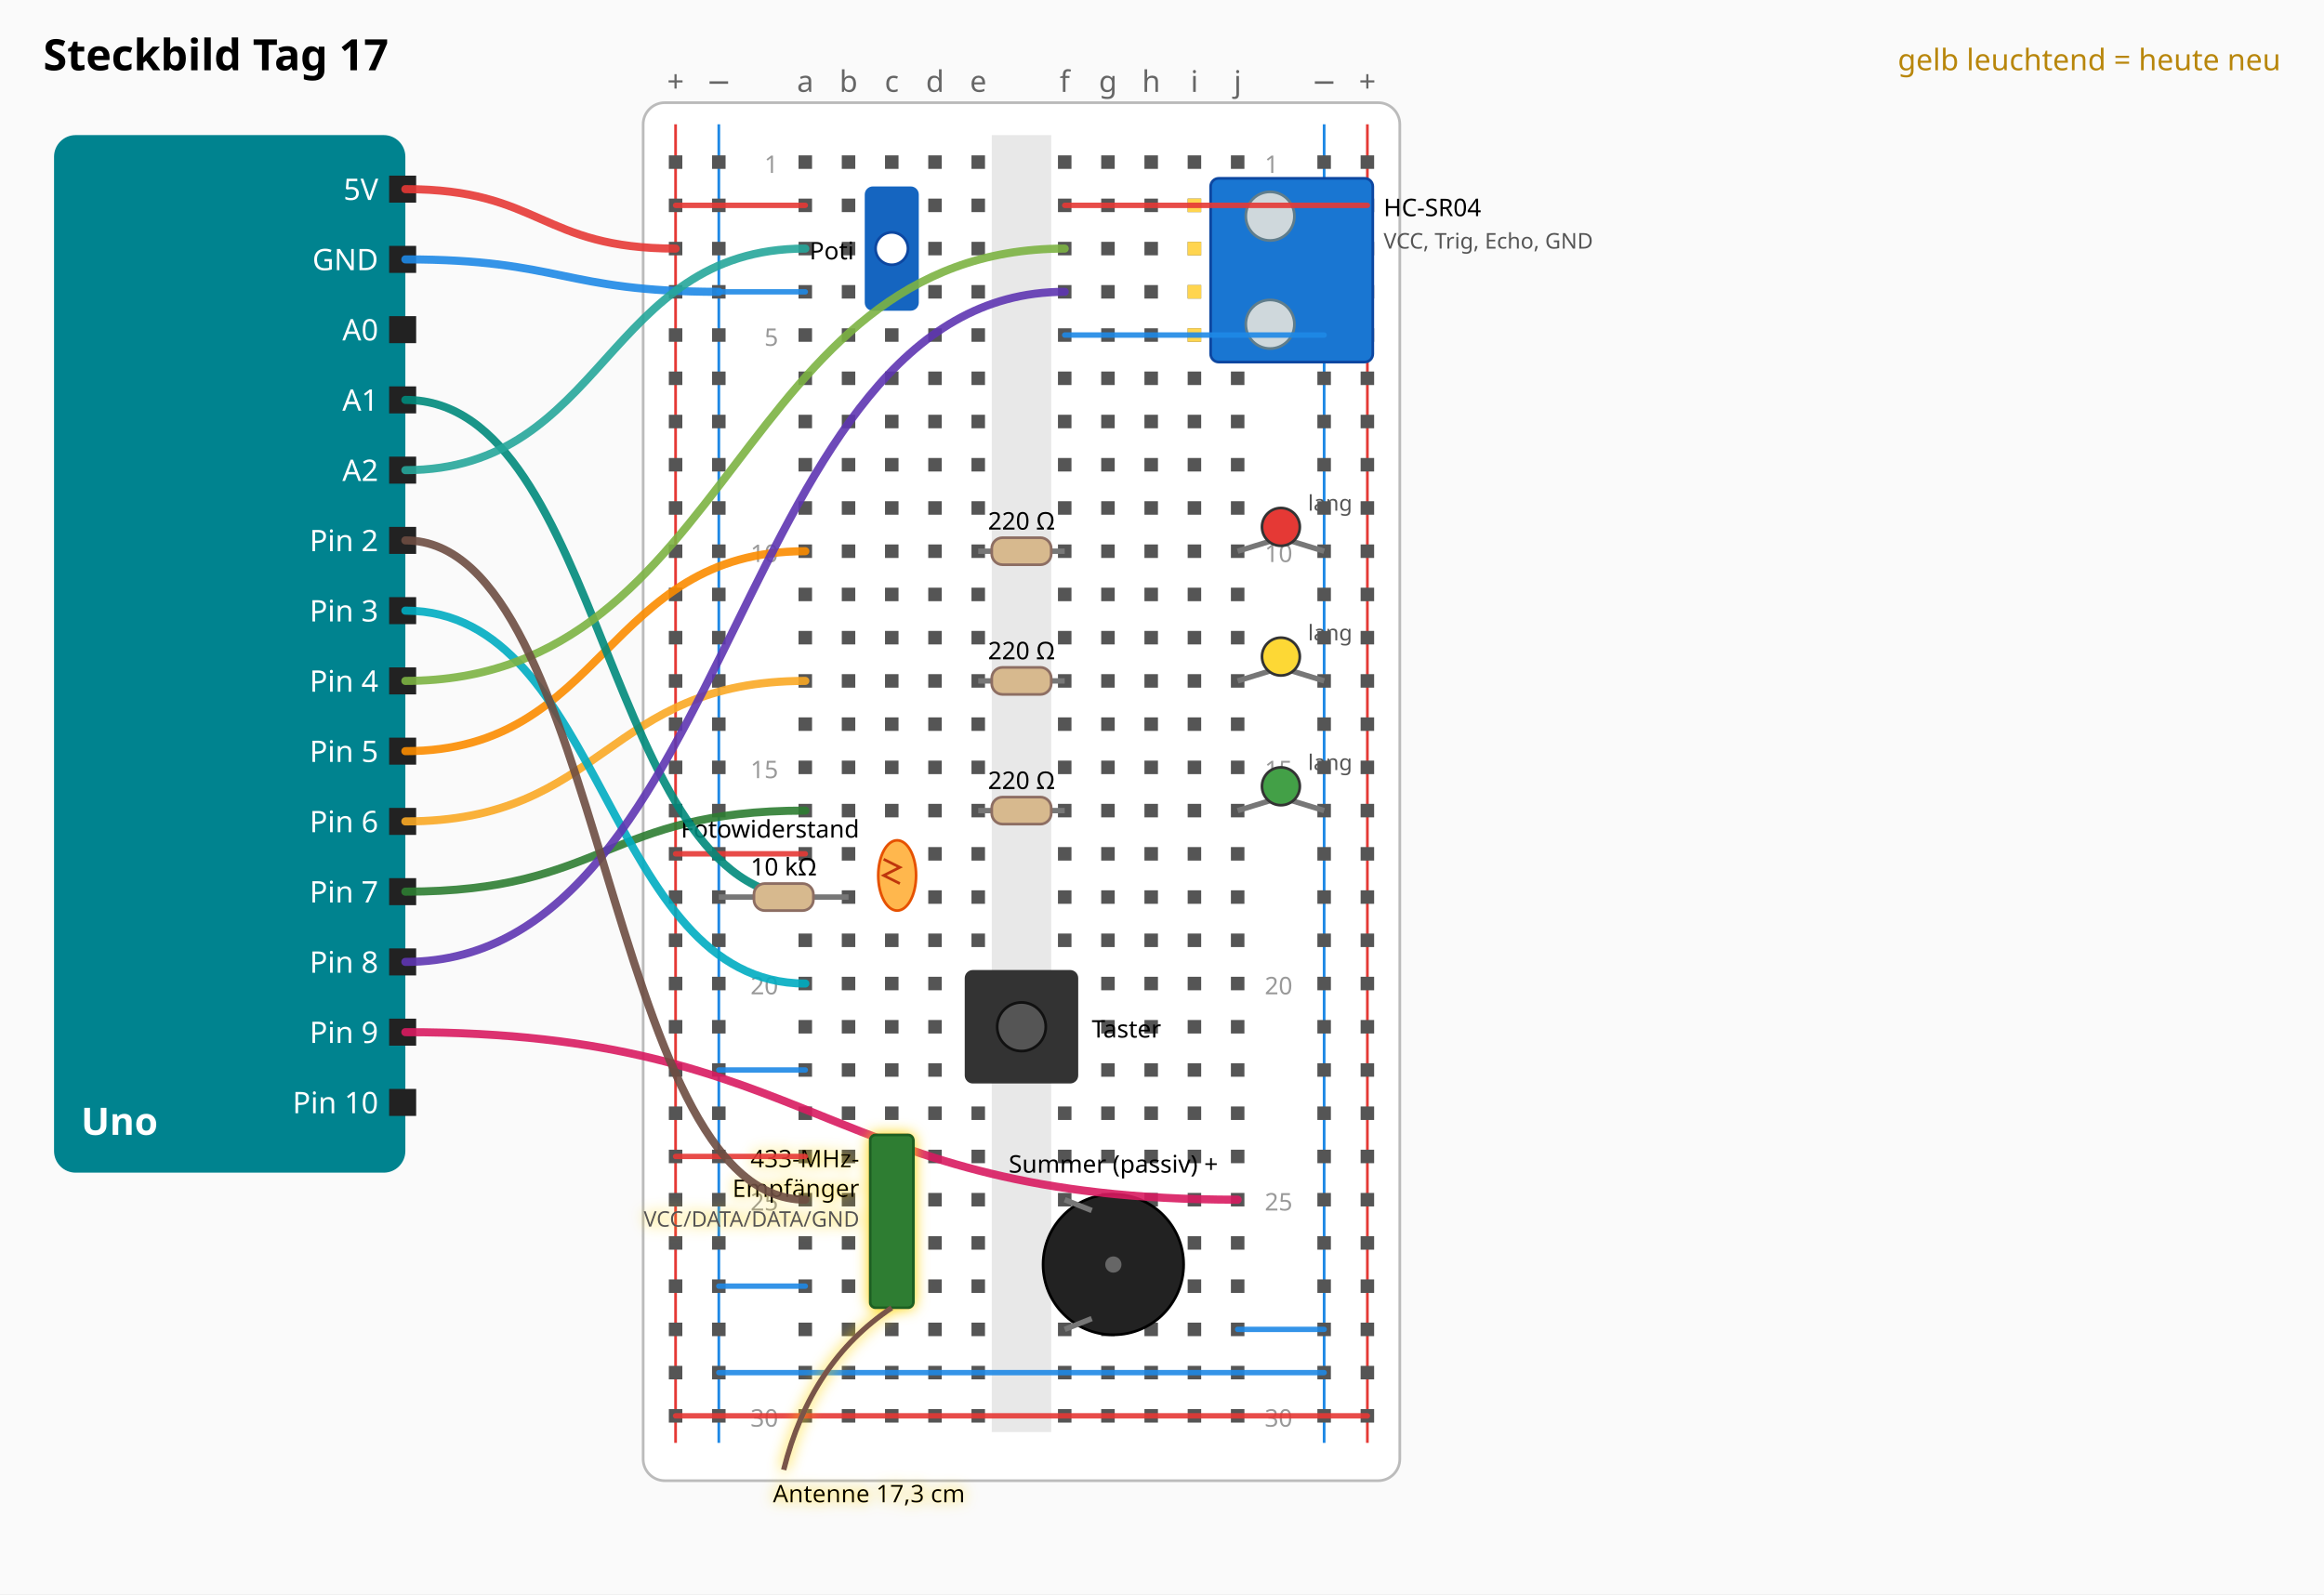
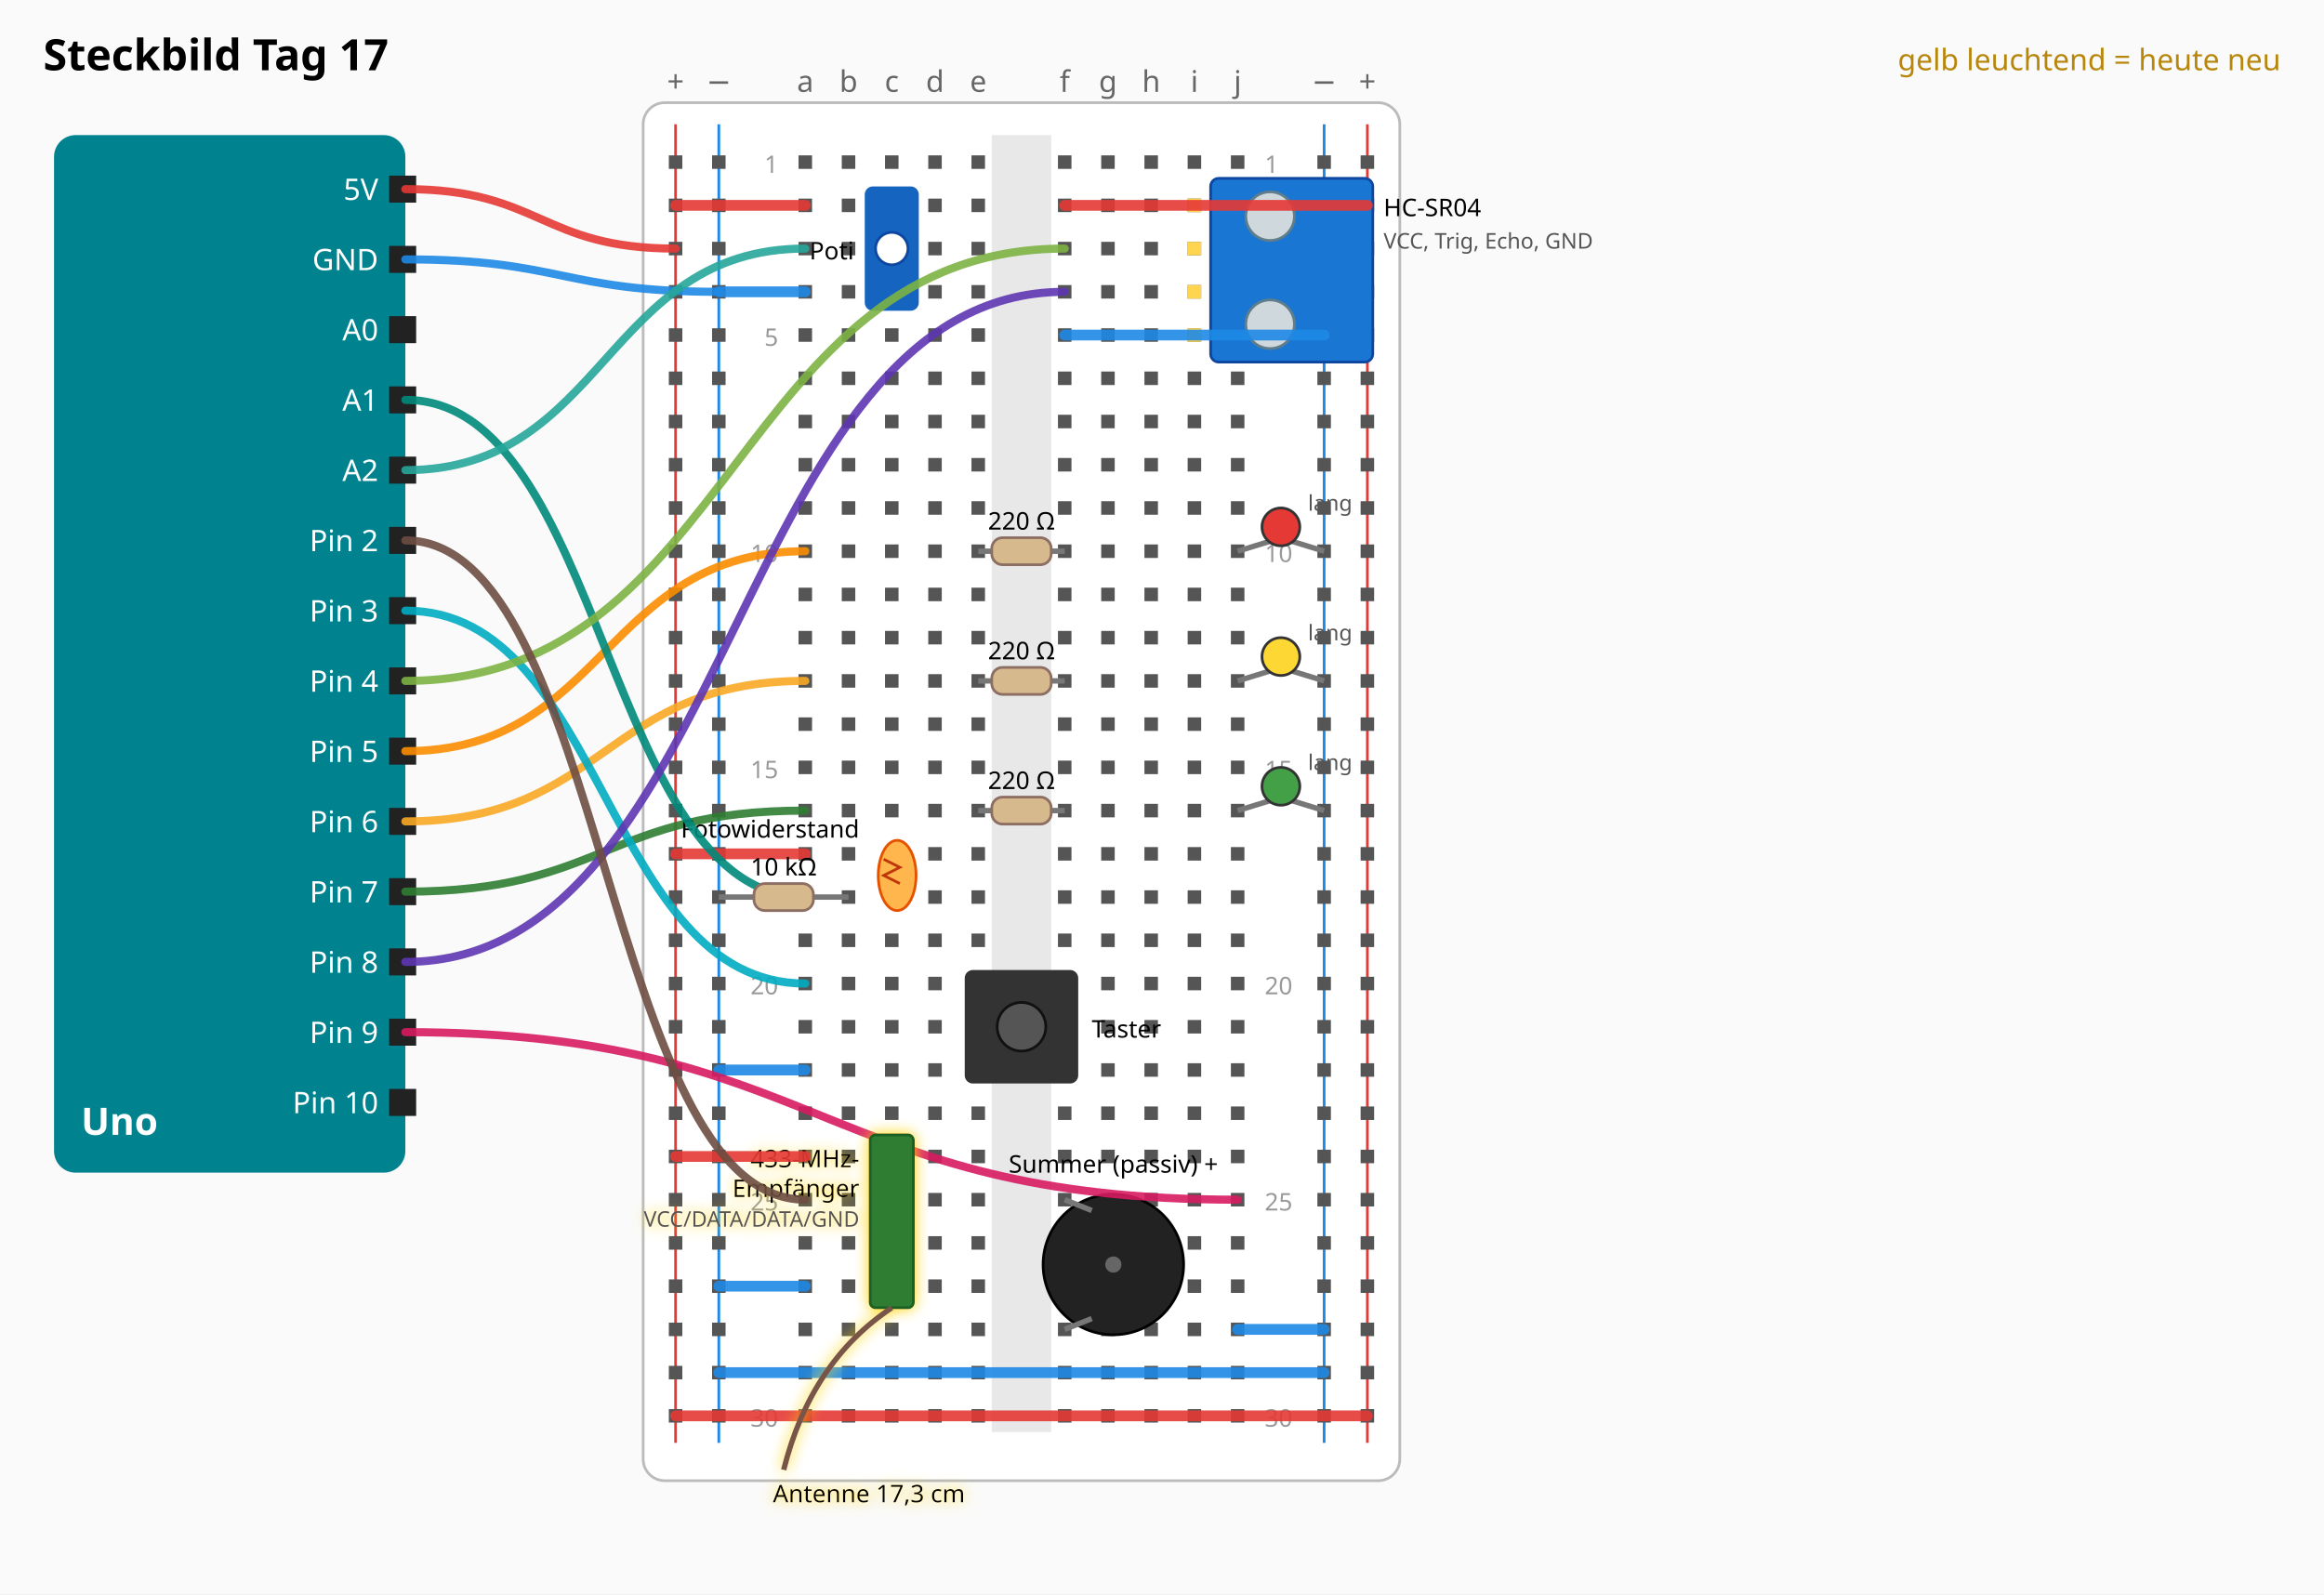
<svg xmlns="http://www.w3.org/2000/svg" viewBox="0 0 860 590" font-family="sans-serif" font-size="11">
  <defs>
    <filter id="glow" x="-50%" y="-50%" width="200%" height="200%">
      <feDropShadow dx="0" dy="0" stdDeviation="2.5" flood-color="#ffd400" flood-opacity="1" />
    </filter>
  </defs>
  <rect width="860" height="590" fill="#fafafa" />
  <text x="16" y="26" font-size="16" font-weight="bold">Steckbild Tag 17</text>
  <text x="844" y="26" text-anchor="end" fill="#b8860b">gelb leuchtend = heute neu</text>
  <rect x="238" y="38" width="280" height="510" rx="8" fill="#ffffff" stroke="#bbb" />
  <rect x="367" y="50" width="22" height="480" fill="#e8e8e8" />
  <line x1="250" y1="46" x2="250" y2="534" stroke="#e53935" stroke-width="1" />
  <line x1="506" y1="46" x2="506" y2="534" stroke="#e53935" stroke-width="1" />
  <line x1="266" y1="46" x2="266" y2="534" stroke="#1e88e5" stroke-width="1" />
  <line x1="490" y1="46" x2="490" y2="534" stroke="#1e88e5" stroke-width="1" />
  <text x="250" y="34" text-anchor="middle" fill="#666">+</text>
  <rect x="247.5" y="57.5" width="5" height="5" fill="#555" />
  <rect x="247.5" y="73.5" width="5" height="5" fill="#555" />
  <rect x="247.5" y="89.5" width="5" height="5" fill="#555" />
  <rect x="247.5" y="105.5" width="5" height="5" fill="#555" />
  <rect x="247.5" y="121.5" width="5" height="5" fill="#555" />
  <rect x="247.5" y="137.5" width="5" height="5" fill="#555" />
  <rect x="247.5" y="153.5" width="5" height="5" fill="#555" />
  <rect x="247.5" y="169.5" width="5" height="5" fill="#555" />
  <rect x="247.5" y="185.5" width="5" height="5" fill="#555" />
  <rect x="247.5" y="201.5" width="5" height="5" fill="#555" />
  <rect x="247.5" y="217.5" width="5" height="5" fill="#555" />
  <rect x="247.5" y="233.5" width="5" height="5" fill="#555" />
  <rect x="247.5" y="249.5" width="5" height="5" fill="#555" />
  <rect x="247.5" y="265.5" width="5" height="5" fill="#555" />
  <rect x="247.5" y="281.5" width="5" height="5" fill="#555" />
  <rect x="247.5" y="297.5" width="5" height="5" fill="#555" />
  <rect x="247.5" y="313.5" width="5" height="5" fill="#555" />
  <rect x="247.5" y="329.5" width="5" height="5" fill="#555" />
  <rect x="247.5" y="345.5" width="5" height="5" fill="#555" />
  <rect x="247.5" y="361.5" width="5" height="5" fill="#555" />
  <rect x="247.5" y="377.5" width="5" height="5" fill="#555" />
  <rect x="247.5" y="393.5" width="5" height="5" fill="#555" />
  <rect x="247.5" y="409.5" width="5" height="5" fill="#555" />
  <rect x="247.5" y="425.5" width="5" height="5" fill="#555" />
  <rect x="247.5" y="441.5" width="5" height="5" fill="#555" />
  <rect x="247.5" y="457.5" width="5" height="5" fill="#555" />
  <rect x="247.5" y="473.5" width="5" height="5" fill="#555" />
  <rect x="247.5" y="489.5" width="5" height="5" fill="#555" />
  <rect x="247.5" y="505.5" width="5" height="5" fill="#555" />
  <rect x="247.5" y="521.5" width="5" height="5" fill="#555" />
  <text x="266" y="34" text-anchor="middle" fill="#666">−</text>
  <rect x="263.5" y="57.5" width="5" height="5" fill="#555" />
  <rect x="263.5" y="73.5" width="5" height="5" fill="#555" />
  <rect x="263.5" y="89.5" width="5" height="5" fill="#555" />
  <rect x="263.5" y="105.5" width="5" height="5" fill="#555" />
  <rect x="263.5" y="121.5" width="5" height="5" fill="#555" />
  <rect x="263.5" y="137.5" width="5" height="5" fill="#555" />
  <rect x="263.5" y="153.5" width="5" height="5" fill="#555" />
  <rect x="263.5" y="169.5" width="5" height="5" fill="#555" />
  <rect x="263.5" y="185.5" width="5" height="5" fill="#555" />
  <rect x="263.5" y="201.5" width="5" height="5" fill="#555" />
  <rect x="263.5" y="217.5" width="5" height="5" fill="#555" />
  <rect x="263.5" y="233.5" width="5" height="5" fill="#555" />
  <rect x="263.5" y="249.5" width="5" height="5" fill="#555" />
  <rect x="263.5" y="265.5" width="5" height="5" fill="#555" />
  <rect x="263.5" y="281.5" width="5" height="5" fill="#555" />
  <rect x="263.5" y="297.5" width="5" height="5" fill="#555" />
  <rect x="263.5" y="313.5" width="5" height="5" fill="#555" />
  <rect x="263.5" y="329.5" width="5" height="5" fill="#555" />
  <rect x="263.5" y="345.5" width="5" height="5" fill="#555" />
  <rect x="263.5" y="361.5" width="5" height="5" fill="#555" />
  <rect x="263.5" y="377.5" width="5" height="5" fill="#555" />
  <rect x="263.5" y="393.5" width="5" height="5" fill="#555" />
  <rect x="263.5" y="409.5" width="5" height="5" fill="#555" />
  <rect x="263.5" y="425.5" width="5" height="5" fill="#555" />
  <rect x="263.5" y="441.5" width="5" height="5" fill="#555" />
  <rect x="263.5" y="457.5" width="5" height="5" fill="#555" />
  <rect x="263.5" y="473.5" width="5" height="5" fill="#555" />
  <rect x="263.5" y="489.5" width="5" height="5" fill="#555" />
  <rect x="263.5" y="505.5" width="5" height="5" fill="#555" />
  <rect x="263.5" y="521.5" width="5" height="5" fill="#555" />
  <text x="298" y="34" text-anchor="middle" fill="#666">a</text>
  <rect x="295.5" y="57.5" width="5" height="5" fill="#555" />
  <rect x="295.5" y="73.5" width="5" height="5" fill="#555" />
  <rect x="295.5" y="89.5" width="5" height="5" fill="#555" />
  <rect x="295.5" y="105.5" width="5" height="5" fill="#555" />
  <rect x="295.5" y="121.5" width="5" height="5" fill="#555" />
  <rect x="295.5" y="137.5" width="5" height="5" fill="#555" />
  <rect x="295.5" y="153.5" width="5" height="5" fill="#555" />
  <rect x="295.5" y="169.5" width="5" height="5" fill="#555" />
  <rect x="295.5" y="185.5" width="5" height="5" fill="#555" />
  <rect x="295.5" y="201.5" width="5" height="5" fill="#555" />
  <rect x="295.5" y="217.5" width="5" height="5" fill="#555" />
  <rect x="295.5" y="233.5" width="5" height="5" fill="#555" />
  <rect x="295.5" y="249.5" width="5" height="5" fill="#555" />
  <rect x="295.5" y="265.5" width="5" height="5" fill="#555" />
  <rect x="295.5" y="281.5" width="5" height="5" fill="#555" />
  <rect x="295.5" y="297.5" width="5" height="5" fill="#555" />
  <rect x="295.5" y="313.5" width="5" height="5" fill="#555" />
  <rect x="295.5" y="329.5" width="5" height="5" fill="#555" />
  <rect x="295.5" y="345.5" width="5" height="5" fill="#555" />
  <rect x="295.5" y="361.5" width="5" height="5" fill="#555" />
  <rect x="295.5" y="377.5" width="5" height="5" fill="#555" />
  <rect x="295.5" y="393.5" width="5" height="5" fill="#555" />
  <rect x="295.5" y="409.5" width="5" height="5" fill="#555" />
  <rect x="295.5" y="425.5" width="5" height="5" fill="#555" />
  <rect x="295.5" y="441.5" width="5" height="5" fill="#555" />
  <rect x="295.5" y="457.5" width="5" height="5" fill="#555" />
  <rect x="295.5" y="473.5" width="5" height="5" fill="#555" />
  <rect x="295.5" y="489.5" width="5" height="5" fill="#555" />
  <rect x="295.5" y="505.5" width="5" height="5" fill="#555" />
  <rect x="295.5" y="521.5" width="5" height="5" fill="#555" />
  <text x="314" y="34" text-anchor="middle" fill="#666">b</text>
  <rect x="311.5" y="57.5" width="5" height="5" fill="#555" />
  <rect x="311.5" y="73.5" width="5" height="5" fill="#555" />
  <rect x="311.5" y="89.5" width="5" height="5" fill="#555" />
  <rect x="311.5" y="105.5" width="5" height="5" fill="#555" />
  <rect x="311.5" y="121.5" width="5" height="5" fill="#555" />
  <rect x="311.5" y="137.5" width="5" height="5" fill="#555" />
  <rect x="311.5" y="153.5" width="5" height="5" fill="#555" />
  <rect x="311.5" y="169.5" width="5" height="5" fill="#555" />
  <rect x="311.5" y="185.5" width="5" height="5" fill="#555" />
  <rect x="311.5" y="201.5" width="5" height="5" fill="#555" />
  <rect x="311.5" y="217.5" width="5" height="5" fill="#555" />
  <rect x="311.5" y="233.5" width="5" height="5" fill="#555" />
  <rect x="311.5" y="249.5" width="5" height="5" fill="#555" />
  <rect x="311.5" y="265.5" width="5" height="5" fill="#555" />
  <rect x="311.5" y="281.5" width="5" height="5" fill="#555" />
  <rect x="311.5" y="297.5" width="5" height="5" fill="#555" />
  <rect x="311.5" y="313.5" width="5" height="5" fill="#555" />
  <rect x="311.5" y="329.5" width="5" height="5" fill="#555" />
  <rect x="311.5" y="345.5" width="5" height="5" fill="#555" />
  <rect x="311.5" y="361.5" width="5" height="5" fill="#555" />
  <rect x="311.5" y="377.5" width="5" height="5" fill="#555" />
  <rect x="311.5" y="393.5" width="5" height="5" fill="#555" />
  <rect x="311.5" y="409.5" width="5" height="5" fill="#555" />
  <rect x="311.5" y="425.5" width="5" height="5" fill="#555" />
  <rect x="311.5" y="441.5" width="5" height="5" fill="#555" />
  <rect x="311.5" y="457.5" width="5" height="5" fill="#555" />
  <rect x="311.5" y="473.5" width="5" height="5" fill="#555" />
  <rect x="311.5" y="489.5" width="5" height="5" fill="#555" />
  <rect x="311.5" y="505.5" width="5" height="5" fill="#555" />
  <rect x="311.5" y="521.5" width="5" height="5" fill="#555" />
  <text x="330" y="34" text-anchor="middle" fill="#666">c</text>
  <rect x="327.5" y="57.5" width="5" height="5" fill="#555" />
  <rect x="327.5" y="73.5" width="5" height="5" fill="#555" />
  <rect x="327.5" y="89.5" width="5" height="5" fill="#555" />
  <rect x="327.5" y="105.5" width="5" height="5" fill="#555" />
  <rect x="327.5" y="121.5" width="5" height="5" fill="#555" />
  <rect x="327.5" y="137.5" width="5" height="5" fill="#555" />
  <rect x="327.5" y="153.5" width="5" height="5" fill="#555" />
  <rect x="327.5" y="169.5" width="5" height="5" fill="#555" />
  <rect x="327.5" y="185.5" width="5" height="5" fill="#555" />
  <rect x="327.5" y="201.5" width="5" height="5" fill="#555" />
  <rect x="327.5" y="217.5" width="5" height="5" fill="#555" />
  <rect x="327.5" y="233.5" width="5" height="5" fill="#555" />
  <rect x="327.5" y="249.5" width="5" height="5" fill="#555" />
  <rect x="327.5" y="265.5" width="5" height="5" fill="#555" />
  <rect x="327.5" y="281.5" width="5" height="5" fill="#555" />
  <rect x="327.5" y="297.5" width="5" height="5" fill="#555" />
  <rect x="327.5" y="313.5" width="5" height="5" fill="#555" />
  <rect x="327.5" y="329.5" width="5" height="5" fill="#555" />
  <rect x="327.5" y="345.5" width="5" height="5" fill="#555" />
  <rect x="327.5" y="361.5" width="5" height="5" fill="#555" />
  <rect x="327.5" y="377.5" width="5" height="5" fill="#555" />
  <rect x="327.5" y="393.5" width="5" height="5" fill="#555" />
  <rect x="327.5" y="409.5" width="5" height="5" fill="#555" />
  <rect x="327.5" y="425.5" width="5" height="5" fill="#555" />
  <rect x="327.5" y="441.5" width="5" height="5" fill="#555" />
  <rect x="327.5" y="457.5" width="5" height="5" fill="#555" />
  <rect x="327.5" y="473.5" width="5" height="5" fill="#555" />
  <rect x="327.5" y="489.5" width="5" height="5" fill="#555" />
  <rect x="327.5" y="505.5" width="5" height="5" fill="#555" />
  <rect x="327.5" y="521.5" width="5" height="5" fill="#555" />
  <text x="346" y="34" text-anchor="middle" fill="#666">d</text>
  <rect x="343.5" y="57.5" width="5" height="5" fill="#555" />
  <rect x="343.5" y="73.5" width="5" height="5" fill="#555" />
  <rect x="343.5" y="89.5" width="5" height="5" fill="#555" />
  <rect x="343.5" y="105.5" width="5" height="5" fill="#555" />
  <rect x="343.5" y="121.5" width="5" height="5" fill="#555" />
  <rect x="343.5" y="137.5" width="5" height="5" fill="#555" />
  <rect x="343.5" y="153.5" width="5" height="5" fill="#555" />
  <rect x="343.5" y="169.5" width="5" height="5" fill="#555" />
  <rect x="343.5" y="185.5" width="5" height="5" fill="#555" />
  <rect x="343.5" y="201.5" width="5" height="5" fill="#555" />
  <rect x="343.5" y="217.5" width="5" height="5" fill="#555" />
  <rect x="343.5" y="233.5" width="5" height="5" fill="#555" />
  <rect x="343.5" y="249.5" width="5" height="5" fill="#555" />
  <rect x="343.5" y="265.5" width="5" height="5" fill="#555" />
  <rect x="343.5" y="281.5" width="5" height="5" fill="#555" />
  <rect x="343.5" y="297.5" width="5" height="5" fill="#555" />
  <rect x="343.5" y="313.5" width="5" height="5" fill="#555" />
  <rect x="343.5" y="329.5" width="5" height="5" fill="#555" />
  <rect x="343.5" y="345.5" width="5" height="5" fill="#555" />
  <rect x="343.5" y="361.5" width="5" height="5" fill="#555" />
  <rect x="343.5" y="377.5" width="5" height="5" fill="#555" />
  <rect x="343.5" y="393.5" width="5" height="5" fill="#555" />
  <rect x="343.5" y="409.5" width="5" height="5" fill="#555" />
  <rect x="343.5" y="425.5" width="5" height="5" fill="#555" />
  <rect x="343.5" y="441.5" width="5" height="5" fill="#555" />
  <rect x="343.5" y="457.5" width="5" height="5" fill="#555" />
  <rect x="343.5" y="473.5" width="5" height="5" fill="#555" />
  <rect x="343.5" y="489.5" width="5" height="5" fill="#555" />
  <rect x="343.5" y="505.5" width="5" height="5" fill="#555" />
  <rect x="343.5" y="521.5" width="5" height="5" fill="#555" />
  <text x="362" y="34" text-anchor="middle" fill="#666">e</text>
  <rect x="359.5" y="57.5" width="5" height="5" fill="#555" />
  <rect x="359.5" y="73.5" width="5" height="5" fill="#555" />
  <rect x="359.5" y="89.5" width="5" height="5" fill="#555" />
  <rect x="359.5" y="105.5" width="5" height="5" fill="#555" />
  <rect x="359.5" y="121.5" width="5" height="5" fill="#555" />
  <rect x="359.5" y="137.5" width="5" height="5" fill="#555" />
  <rect x="359.5" y="153.5" width="5" height="5" fill="#555" />
  <rect x="359.5" y="169.5" width="5" height="5" fill="#555" />
  <rect x="359.5" y="185.5" width="5" height="5" fill="#555" />
  <rect x="359.5" y="201.5" width="5" height="5" fill="#555" />
  <rect x="359.5" y="217.5" width="5" height="5" fill="#555" />
  <rect x="359.5" y="233.5" width="5" height="5" fill="#555" />
  <rect x="359.5" y="249.5" width="5" height="5" fill="#555" />
  <rect x="359.5" y="265.5" width="5" height="5" fill="#555" />
  <rect x="359.5" y="281.5" width="5" height="5" fill="#555" />
  <rect x="359.5" y="297.5" width="5" height="5" fill="#555" />
  <rect x="359.5" y="313.5" width="5" height="5" fill="#555" />
  <rect x="359.5" y="329.5" width="5" height="5" fill="#555" />
  <rect x="359.5" y="345.5" width="5" height="5" fill="#555" />
  <rect x="359.5" y="361.5" width="5" height="5" fill="#555" />
  <rect x="359.5" y="377.5" width="5" height="5" fill="#555" />
  <rect x="359.5" y="393.5" width="5" height="5" fill="#555" />
  <rect x="359.5" y="409.5" width="5" height="5" fill="#555" />
  <rect x="359.5" y="425.5" width="5" height="5" fill="#555" />
  <rect x="359.5" y="441.5" width="5" height="5" fill="#555" />
  <rect x="359.5" y="457.5" width="5" height="5" fill="#555" />
  <rect x="359.5" y="473.5" width="5" height="5" fill="#555" />
  <rect x="359.5" y="489.5" width="5" height="5" fill="#555" />
  <rect x="359.5" y="505.5" width="5" height="5" fill="#555" />
  <rect x="359.5" y="521.5" width="5" height="5" fill="#555" />
  <text x="394" y="34" text-anchor="middle" fill="#666">f</text>
  <rect x="391.5" y="57.5" width="5" height="5" fill="#555" />
  <rect x="391.5" y="73.5" width="5" height="5" fill="#555" />
  <rect x="391.5" y="89.5" width="5" height="5" fill="#555" />
  <rect x="391.5" y="105.5" width="5" height="5" fill="#555" />
  <rect x="391.5" y="121.5" width="5" height="5" fill="#555" />
  <rect x="391.5" y="137.5" width="5" height="5" fill="#555" />
  <rect x="391.5" y="153.5" width="5" height="5" fill="#555" />
  <rect x="391.5" y="169.5" width="5" height="5" fill="#555" />
  <rect x="391.5" y="185.5" width="5" height="5" fill="#555" />
  <rect x="391.5" y="201.5" width="5" height="5" fill="#555" />
  <rect x="391.5" y="217.5" width="5" height="5" fill="#555" />
  <rect x="391.5" y="233.5" width="5" height="5" fill="#555" />
  <rect x="391.5" y="249.5" width="5" height="5" fill="#555" />
  <rect x="391.5" y="265.5" width="5" height="5" fill="#555" />
  <rect x="391.5" y="281.5" width="5" height="5" fill="#555" />
  <rect x="391.5" y="297.5" width="5" height="5" fill="#555" />
  <rect x="391.5" y="313.5" width="5" height="5" fill="#555" />
  <rect x="391.5" y="329.5" width="5" height="5" fill="#555" />
  <rect x="391.5" y="345.5" width="5" height="5" fill="#555" />
  <rect x="391.5" y="361.5" width="5" height="5" fill="#555" />
  <rect x="391.5" y="377.5" width="5" height="5" fill="#555" />
  <rect x="391.5" y="393.5" width="5" height="5" fill="#555" />
  <rect x="391.5" y="409.5" width="5" height="5" fill="#555" />
  <rect x="391.5" y="425.5" width="5" height="5" fill="#555" />
  <rect x="391.5" y="441.5" width="5" height="5" fill="#555" />
  <rect x="391.5" y="457.5" width="5" height="5" fill="#555" />
  <rect x="391.5" y="473.5" width="5" height="5" fill="#555" />
  <rect x="391.5" y="489.5" width="5" height="5" fill="#555" />
  <rect x="391.5" y="505.5" width="5" height="5" fill="#555" />
  <rect x="391.5" y="521.5" width="5" height="5" fill="#555" />
  <text x="410" y="34" text-anchor="middle" fill="#666">g</text>
  <rect x="407.5" y="57.5" width="5" height="5" fill="#555" />
  <rect x="407.5" y="73.5" width="5" height="5" fill="#555" />
  <rect x="407.5" y="89.5" width="5" height="5" fill="#555" />
  <rect x="407.5" y="105.5" width="5" height="5" fill="#555" />
  <rect x="407.5" y="121.5" width="5" height="5" fill="#555" />
  <rect x="407.5" y="137.5" width="5" height="5" fill="#555" />
  <rect x="407.5" y="153.5" width="5" height="5" fill="#555" />
  <rect x="407.5" y="169.5" width="5" height="5" fill="#555" />
  <rect x="407.5" y="185.5" width="5" height="5" fill="#555" />
  <rect x="407.5" y="201.5" width="5" height="5" fill="#555" />
  <rect x="407.5" y="217.5" width="5" height="5" fill="#555" />
  <rect x="407.5" y="233.5" width="5" height="5" fill="#555" />
  <rect x="407.5" y="249.5" width="5" height="5" fill="#555" />
  <rect x="407.5" y="265.5" width="5" height="5" fill="#555" />
  <rect x="407.5" y="281.5" width="5" height="5" fill="#555" />
  <rect x="407.5" y="297.5" width="5" height="5" fill="#555" />
  <rect x="407.5" y="313.5" width="5" height="5" fill="#555" />
  <rect x="407.5" y="329.5" width="5" height="5" fill="#555" />
  <rect x="407.5" y="345.5" width="5" height="5" fill="#555" />
  <rect x="407.5" y="361.5" width="5" height="5" fill="#555" />
  <rect x="407.5" y="377.5" width="5" height="5" fill="#555" />
  <rect x="407.5" y="393.5" width="5" height="5" fill="#555" />
  <rect x="407.5" y="409.5" width="5" height="5" fill="#555" />
  <rect x="407.5" y="425.5" width="5" height="5" fill="#555" />
  <rect x="407.5" y="441.5" width="5" height="5" fill="#555" />
  <rect x="407.5" y="457.5" width="5" height="5" fill="#555" />
  <rect x="407.5" y="473.5" width="5" height="5" fill="#555" />
  <rect x="407.5" y="489.5" width="5" height="5" fill="#555" />
  <rect x="407.5" y="505.5" width="5" height="5" fill="#555" />
  <rect x="407.5" y="521.5" width="5" height="5" fill="#555" />
  <text x="426" y="34" text-anchor="middle" fill="#666">h</text>
  <rect x="423.5" y="57.5" width="5" height="5" fill="#555" />
  <rect x="423.5" y="73.5" width="5" height="5" fill="#555" />
  <rect x="423.5" y="89.5" width="5" height="5" fill="#555" />
  <rect x="423.5" y="105.5" width="5" height="5" fill="#555" />
  <rect x="423.5" y="121.5" width="5" height="5" fill="#555" />
  <rect x="423.5" y="137.5" width="5" height="5" fill="#555" />
  <rect x="423.5" y="153.5" width="5" height="5" fill="#555" />
  <rect x="423.5" y="169.5" width="5" height="5" fill="#555" />
  <rect x="423.5" y="185.5" width="5" height="5" fill="#555" />
  <rect x="423.5" y="201.5" width="5" height="5" fill="#555" />
  <rect x="423.5" y="217.5" width="5" height="5" fill="#555" />
  <rect x="423.5" y="233.5" width="5" height="5" fill="#555" />
  <rect x="423.5" y="249.5" width="5" height="5" fill="#555" />
  <rect x="423.5" y="265.5" width="5" height="5" fill="#555" />
  <rect x="423.5" y="281.5" width="5" height="5" fill="#555" />
  <rect x="423.5" y="297.5" width="5" height="5" fill="#555" />
  <rect x="423.5" y="313.5" width="5" height="5" fill="#555" />
  <rect x="423.5" y="329.5" width="5" height="5" fill="#555" />
  <rect x="423.5" y="345.5" width="5" height="5" fill="#555" />
  <rect x="423.5" y="361.5" width="5" height="5" fill="#555" />
  <rect x="423.5" y="377.5" width="5" height="5" fill="#555" />
  <rect x="423.5" y="393.5" width="5" height="5" fill="#555" />
  <rect x="423.5" y="409.5" width="5" height="5" fill="#555" />
  <rect x="423.5" y="425.5" width="5" height="5" fill="#555" />
  <rect x="423.5" y="441.5" width="5" height="5" fill="#555" />
  <rect x="423.5" y="457.5" width="5" height="5" fill="#555" />
  <rect x="423.5" y="473.5" width="5" height="5" fill="#555" />
  <rect x="423.5" y="489.5" width="5" height="5" fill="#555" />
  <rect x="423.5" y="505.5" width="5" height="5" fill="#555" />
  <rect x="423.5" y="521.5" width="5" height="5" fill="#555" />
  <text x="442" y="34" text-anchor="middle" fill="#666">i</text>
  <rect x="439.5" y="57.5" width="5" height="5" fill="#555" />
  <rect x="439.5" y="73.5" width="5" height="5" fill="#555" />
  <rect x="439.5" y="89.5" width="5" height="5" fill="#555" />
  <rect x="439.5" y="105.5" width="5" height="5" fill="#555" />
  <rect x="439.5" y="121.5" width="5" height="5" fill="#555" />
  <rect x="439.5" y="137.5" width="5" height="5" fill="#555" />
  <rect x="439.5" y="153.5" width="5" height="5" fill="#555" />
  <rect x="439.5" y="169.5" width="5" height="5" fill="#555" />
  <rect x="439.5" y="185.5" width="5" height="5" fill="#555" />
  <rect x="439.5" y="201.5" width="5" height="5" fill="#555" />
  <rect x="439.5" y="217.5" width="5" height="5" fill="#555" />
  <rect x="439.5" y="233.5" width="5" height="5" fill="#555" />
  <rect x="439.5" y="249.5" width="5" height="5" fill="#555" />
  <rect x="439.5" y="265.5" width="5" height="5" fill="#555" />
  <rect x="439.5" y="281.5" width="5" height="5" fill="#555" />
  <rect x="439.5" y="297.5" width="5" height="5" fill="#555" />
  <rect x="439.5" y="313.5" width="5" height="5" fill="#555" />
  <rect x="439.5" y="329.5" width="5" height="5" fill="#555" />
  <rect x="439.5" y="345.5" width="5" height="5" fill="#555" />
  <rect x="439.5" y="361.5" width="5" height="5" fill="#555" />
  <rect x="439.5" y="377.5" width="5" height="5" fill="#555" />
  <rect x="439.5" y="393.5" width="5" height="5" fill="#555" />
  <rect x="439.5" y="409.5" width="5" height="5" fill="#555" />
  <rect x="439.5" y="425.5" width="5" height="5" fill="#555" />
  <rect x="439.5" y="441.5" width="5" height="5" fill="#555" />
  <rect x="439.5" y="457.5" width="5" height="5" fill="#555" />
  <rect x="439.5" y="473.5" width="5" height="5" fill="#555" />
  <rect x="439.5" y="489.5" width="5" height="5" fill="#555" />
  <rect x="439.5" y="505.5" width="5" height="5" fill="#555" />
  <rect x="439.5" y="521.5" width="5" height="5" fill="#555" />
  <text x="458" y="34" text-anchor="middle" fill="#666">j</text>
  <rect x="455.5" y="57.5" width="5" height="5" fill="#555" />
  <rect x="455.5" y="73.5" width="5" height="5" fill="#555" />
  <rect x="455.5" y="89.5" width="5" height="5" fill="#555" />
  <rect x="455.5" y="105.5" width="5" height="5" fill="#555" />
  <rect x="455.5" y="121.5" width="5" height="5" fill="#555" />
  <rect x="455.5" y="137.5" width="5" height="5" fill="#555" />
  <rect x="455.5" y="153.5" width="5" height="5" fill="#555" />
  <rect x="455.5" y="169.5" width="5" height="5" fill="#555" />
  <rect x="455.5" y="185.5" width="5" height="5" fill="#555" />
  <rect x="455.5" y="201.5" width="5" height="5" fill="#555" />
  <rect x="455.5" y="217.5" width="5" height="5" fill="#555" />
  <rect x="455.5" y="233.5" width="5" height="5" fill="#555" />
  <rect x="455.5" y="249.5" width="5" height="5" fill="#555" />
  <rect x="455.5" y="265.5" width="5" height="5" fill="#555" />
  <rect x="455.5" y="281.5" width="5" height="5" fill="#555" />
  <rect x="455.5" y="297.5" width="5" height="5" fill="#555" />
  <rect x="455.5" y="313.5" width="5" height="5" fill="#555" />
  <rect x="455.5" y="329.5" width="5" height="5" fill="#555" />
  <rect x="455.5" y="345.5" width="5" height="5" fill="#555" />
  <rect x="455.5" y="361.5" width="5" height="5" fill="#555" />
  <rect x="455.5" y="377.5" width="5" height="5" fill="#555" />
  <rect x="455.5" y="393.5" width="5" height="5" fill="#555" />
  <rect x="455.5" y="409.5" width="5" height="5" fill="#555" />
  <rect x="455.5" y="425.5" width="5" height="5" fill="#555" />
  <rect x="455.5" y="441.5" width="5" height="5" fill="#555" />
  <rect x="455.5" y="457.5" width="5" height="5" fill="#555" />
  <rect x="455.5" y="473.5" width="5" height="5" fill="#555" />
  <rect x="455.5" y="489.5" width="5" height="5" fill="#555" />
  <rect x="455.5" y="505.5" width="5" height="5" fill="#555" />
  <rect x="455.5" y="521.5" width="5" height="5" fill="#555" />
  <text x="490" y="34" text-anchor="middle" fill="#666">−</text>
  <rect x="487.5" y="57.5" width="5" height="5" fill="#555" />
  <rect x="487.5" y="73.5" width="5" height="5" fill="#555" />
  <rect x="487.5" y="89.5" width="5" height="5" fill="#555" />
  <rect x="487.5" y="105.5" width="5" height="5" fill="#555" />
  <rect x="487.5" y="121.5" width="5" height="5" fill="#555" />
  <rect x="487.5" y="137.5" width="5" height="5" fill="#555" />
  <rect x="487.5" y="153.5" width="5" height="5" fill="#555" />
  <rect x="487.5" y="169.5" width="5" height="5" fill="#555" />
  <rect x="487.5" y="185.5" width="5" height="5" fill="#555" />
  <rect x="487.5" y="201.5" width="5" height="5" fill="#555" />
  <rect x="487.5" y="217.5" width="5" height="5" fill="#555" />
  <rect x="487.5" y="233.5" width="5" height="5" fill="#555" />
  <rect x="487.5" y="249.5" width="5" height="5" fill="#555" />
  <rect x="487.5" y="265.5" width="5" height="5" fill="#555" />
  <rect x="487.5" y="281.5" width="5" height="5" fill="#555" />
  <rect x="487.5" y="297.5" width="5" height="5" fill="#555" />
  <rect x="487.5" y="313.5" width="5" height="5" fill="#555" />
  <rect x="487.5" y="329.5" width="5" height="5" fill="#555" />
  <rect x="487.5" y="345.5" width="5" height="5" fill="#555" />
  <rect x="487.5" y="361.5" width="5" height="5" fill="#555" />
  <rect x="487.5" y="377.5" width="5" height="5" fill="#555" />
  <rect x="487.5" y="393.5" width="5" height="5" fill="#555" />
  <rect x="487.5" y="409.5" width="5" height="5" fill="#555" />
  <rect x="487.5" y="425.5" width="5" height="5" fill="#555" />
  <rect x="487.5" y="441.5" width="5" height="5" fill="#555" />
  <rect x="487.5" y="457.5" width="5" height="5" fill="#555" />
  <rect x="487.5" y="473.5" width="5" height="5" fill="#555" />
  <rect x="487.5" y="489.5" width="5" height="5" fill="#555" />
  <rect x="487.5" y="505.5" width="5" height="5" fill="#555" />
  <rect x="487.5" y="521.5" width="5" height="5" fill="#555" />
  <text x="506" y="34" text-anchor="middle" fill="#666">+</text>
  <rect x="503.5" y="57.5" width="5" height="5" fill="#555" />
  <rect x="503.5" y="73.5" width="5" height="5" fill="#555" />
  <rect x="503.5" y="89.5" width="5" height="5" fill="#555" />
  <rect x="503.5" y="105.5" width="5" height="5" fill="#555" />
  <rect x="503.5" y="121.5" width="5" height="5" fill="#555" />
  <rect x="503.5" y="137.5" width="5" height="5" fill="#555" />
  <rect x="503.5" y="153.5" width="5" height="5" fill="#555" />
  <rect x="503.5" y="169.5" width="5" height="5" fill="#555" />
  <rect x="503.5" y="185.5" width="5" height="5" fill="#555" />
  <rect x="503.5" y="201.5" width="5" height="5" fill="#555" />
  <rect x="503.5" y="217.5" width="5" height="5" fill="#555" />
  <rect x="503.5" y="233.5" width="5" height="5" fill="#555" />
  <rect x="503.5" y="249.5" width="5" height="5" fill="#555" />
  <rect x="503.5" y="265.5" width="5" height="5" fill="#555" />
  <rect x="503.5" y="281.5" width="5" height="5" fill="#555" />
  <rect x="503.5" y="297.5" width="5" height="5" fill="#555" />
  <rect x="503.5" y="313.5" width="5" height="5" fill="#555" />
  <rect x="503.5" y="329.5" width="5" height="5" fill="#555" />
  <rect x="503.5" y="345.5" width="5" height="5" fill="#555" />
  <rect x="503.5" y="361.5" width="5" height="5" fill="#555" />
  <rect x="503.5" y="377.5" width="5" height="5" fill="#555" />
  <rect x="503.5" y="393.5" width="5" height="5" fill="#555" />
  <rect x="503.5" y="409.5" width="5" height="5" fill="#555" />
  <rect x="503.5" y="425.5" width="5" height="5" fill="#555" />
  <rect x="503.5" y="441.5" width="5" height="5" fill="#555" />
  <rect x="503.5" y="457.5" width="5" height="5" fill="#555" />
  <rect x="503.5" y="473.5" width="5" height="5" fill="#555" />
  <rect x="503.5" y="489.5" width="5" height="5" fill="#555" />
  <rect x="503.5" y="505.5" width="5" height="5" fill="#555" />
  <rect x="503.5" y="521.5" width="5" height="5" fill="#555" />
  <text x="288" y="64" text-anchor="end" fill="#999" font-size="9">1</text>
  <text x="468" y="64" fill="#999" font-size="9">1</text>
  <text x="288" y="128" text-anchor="end" fill="#999" font-size="9">5</text>
  <text x="468" y="128" fill="#999" font-size="9">5</text>
  <text x="288" y="208" text-anchor="end" fill="#999" font-size="9">10</text>
  <text x="468" y="208" fill="#999" font-size="9">10</text>
  <text x="288" y="288" text-anchor="end" fill="#999" font-size="9">15</text>
  <text x="468" y="288" fill="#999" font-size="9">15</text>
  <text x="288" y="368" text-anchor="end" fill="#999" font-size="9">20</text>
  <text x="468" y="368" fill="#999" font-size="9">20</text>
  <text x="288" y="448" text-anchor="end" fill="#999" font-size="9">25</text>
  <text x="468" y="448" fill="#999" font-size="9">25</text>
  <text x="288" y="528" text-anchor="end" fill="#999" font-size="9">30</text>
  <text x="468" y="528" fill="#999" font-size="9">30</text>
  <rect x="20" y="50" width="130" height="384" rx="8" fill="#00838f" />
  <text x="30" y="420" fill="#fff" font-size="14" font-weight="bold">Uno</text>
  <text x="140" y="74" text-anchor="end" fill="#fff">5V</text>
  <rect x="144" y="65" width="10" height="10" fill="#222" />
  <text x="140" y="100" text-anchor="end" fill="#fff">GND</text>
  <rect x="144" y="91" width="10" height="10" fill="#222" />
  <text x="140" y="126" text-anchor="end" fill="#fff">A0</text>
  <rect x="144" y="117" width="10" height="10" fill="#222" />
  <text x="140" y="152" text-anchor="end" fill="#fff">A1</text>
  <rect x="144" y="143" width="10" height="10" fill="#222" />
  <text x="140" y="178" text-anchor="end" fill="#fff">A2</text>
  <rect x="144" y="169" width="10" height="10" fill="#222" />
  <text x="140" y="204" text-anchor="end" fill="#fff">Pin 2</text>
  <rect x="144" y="195" width="10" height="10" fill="#222" />
  <text x="140" y="230" text-anchor="end" fill="#fff">Pin 3</text>
  <rect x="144" y="221" width="10" height="10" fill="#222" />
  <text x="140" y="256" text-anchor="end" fill="#fff">Pin 4</text>
  <rect x="144" y="247" width="10" height="10" fill="#222" />
  <text x="140" y="282" text-anchor="end" fill="#fff">Pin 5</text>
  <rect x="144" y="273" width="10" height="10" fill="#222" />
  <text x="140" y="308" text-anchor="end" fill="#fff">Pin 6</text>
  <rect x="144" y="299" width="10" height="10" fill="#222" />
  <text x="140" y="334" text-anchor="end" fill="#fff">Pin 7</text>
  <rect x="144" y="325" width="10" height="10" fill="#222" />
  <text x="140" y="360" text-anchor="end" fill="#fff">Pin 8</text>
  <rect x="144" y="351" width="10" height="10" fill="#222" />
  <text x="140" y="386" text-anchor="end" fill="#fff">Pin 9</text>
  <rect x="144" y="377" width="10" height="10" fill="#222" />
  <text x="140" y="412" text-anchor="end" fill="#fff">Pin 10</text>
  <rect x="144" y="403" width="10" height="10" fill="#222" />
  <path d="M150,70 C200.0,70 200.0,92 250,92" fill="none" stroke="#e53935" stroke-width="3" stroke-linecap="round" opacity="0.9" />
  <path d="M150,96 C208.0,96 208.0,108 266,108" fill="none" stroke="#1e88e5" stroke-width="3" stroke-linecap="round" opacity="0.9" />
-   <path d="M250,524 C378.0,524 378.0,524 506,524" fill="none" stroke="#e53935" stroke-width="2" stroke-linecap="round" opacity="0.9" />
-   <path d="M266,508 C378.0,508 378.0,508 490,508" fill="none" stroke="#1e88e5" stroke-width="2" stroke-linecap="round" opacity="0.9" />
+   <path d="M250,524 C378.0,524 378.0,524 506,524" fill="none" stroke="#e53935" stroke-width="4" stroke-linecap="round" opacity="0.9" />
+   <path d="M266,508 C378.0,508 378.0,508 490,508" fill="none" stroke="#1e88e5" stroke-width="4" stroke-linecap="round" opacity="0.9" />
  <line x1="362" y1="204" x2="394" y2="204" stroke="#777" stroke-width="2" />
  <rect x="367.0" y="199.0" width="22" height="10" rx="4" fill="#d7b98e" stroke="#8d6e63" />
  <text x="378.0" y="196.0" text-anchor="middle" font-size="9">220 Ω</text>
  <line x1="458" y1="204" x2="471.0" y2="200" stroke="#777" stroke-width="2" />
  <line x1="490" y1="204" x2="477.0" y2="200" stroke="#777" stroke-width="2" />
  <circle cx="474.0" cy="195" r="7" fill="#e53935" stroke="#333" />
  <text x="484.0" y="189" font-size="8" fill="#555">lang</text>
  <path d="M150,278 C224.0,278 224.0,204 298,204" fill="none" stroke="#fb8c00" stroke-width="3" stroke-linecap="round" opacity="0.9" />
  <line x1="362" y1="252" x2="394" y2="252" stroke="#777" stroke-width="2" />
  <rect x="367.0" y="247.0" width="22" height="10" rx="4" fill="#d7b98e" stroke="#8d6e63" />
  <text x="378.0" y="244.0" text-anchor="middle" font-size="9">220 Ω</text>
  <line x1="458" y1="252" x2="471.0" y2="248" stroke="#777" stroke-width="2" />
  <line x1="490" y1="252" x2="477.0" y2="248" stroke="#777" stroke-width="2" />
  <circle cx="474.0" cy="243" r="7" fill="#fdd835" stroke="#333" />
  <text x="484.0" y="237" font-size="8" fill="#555">lang</text>
  <path d="M150,304 C224.0,304 224.0,252 298,252" fill="none" stroke="#f9a825" stroke-width="3" stroke-linecap="round" opacity="0.9" />
  <line x1="362" y1="300" x2="394" y2="300" stroke="#777" stroke-width="2" />
  <rect x="367.0" y="295.0" width="22" height="10" rx="4" fill="#d7b98e" stroke="#8d6e63" />
  <text x="378.0" y="292.0" text-anchor="middle" font-size="9">220 Ω</text>
  <line x1="458" y1="300" x2="471.0" y2="296" stroke="#777" stroke-width="2" />
  <line x1="490" y1="300" x2="477.0" y2="296" stroke="#777" stroke-width="2" />
  <circle cx="474.0" cy="291" r="7" fill="#43a047" stroke="#333" />
  <text x="484.0" y="285" font-size="8" fill="#555">lang</text>
  <path d="M150,330 C224.0,330 224.0,300 298,300" fill="none" stroke="#2e7d32" stroke-width="3" stroke-linecap="round" opacity="0.9" />
  <rect x="357" y="359" width="42" height="42" rx="3" fill="#333" />
  <circle cx="378.0" cy="380.0" r="9" fill="#555" stroke="#111" />
  <text x="404" y="384.0" font-size="9">Taster</text>
  <path d="M150,226 C224.0,226 224.0,364 298,364" fill="none" stroke="#00acc1" stroke-width="3" stroke-linecap="round" opacity="0.9" />
-   <path d="M298,396 C282.0,396 282.0,396 266,396" fill="none" stroke="#1e88e5" stroke-width="2" stroke-linecap="round" opacity="0.9" />
+   <path d="M298,396 C282.0,396 282.0,396 266,396" fill="none" stroke="#1e88e5" stroke-width="4" stroke-linecap="round" opacity="0.9" />
  <circle cx="412" cy="468.0" r="26.0" fill="#222" stroke="#000" />
  <circle cx="412" cy="468.0" r="3" fill="#666" />
  <text x="412" y="434" text-anchor="middle" font-size="9">Summer (passiv) +</text>
  <line x1="394" y1="444" x2="404" y2="448" stroke="#777" stroke-width="2" />
  <line x1="394" y1="492" x2="404" y2="488" stroke="#777" stroke-width="2" />
  <path d="M150,382 C304.0,382 304.0,444 458,444" fill="none" stroke="#d81b60" stroke-width="3" stroke-linecap="round" opacity="0.9" />
-   <path d="M458,492 C474.0,492 474.0,492 490,492" fill="none" stroke="#1e88e5" stroke-width="2" stroke-linecap="round" opacity="0.9" />
+   <path d="M458,492 C474.0,492 474.0,492 490,492" fill="none" stroke="#1e88e5" stroke-width="4" stroke-linecap="round" opacity="0.9" />
  <ellipse cx="332" cy="324.0" rx="7" ry="13.0" fill="#ffb74d" stroke="#e65100" />
  <path d="M327,318 l6,3 l-6,3 l6,3" stroke="#bf360c" fill="none" />
  <text x="318" y="310" text-anchor="end" font-size="9">Fotowiderstand</text>
-   <path d="M250,316 C274.0,316 274.0,316 298,316" fill="none" stroke="#e53935" stroke-width="2" stroke-linecap="round" opacity="0.9" />
+   <path d="M250,316 C274.0,316 274.0,316 298,316" fill="none" stroke="#e53935" stroke-width="4" stroke-linecap="round" opacity="0.9" />
  <path d="M150,148 C224.0,148 224.0,332 298,332" fill="none" stroke="#00897b" stroke-width="3" stroke-linecap="round" opacity="0.9" />
  <line x1="314" y1="332" x2="266" y2="332" stroke="#777" stroke-width="2" />
  <rect x="279.0" y="327.0" width="22" height="10" rx="4" fill="#d7b98e" stroke="#8d6e63" />
  <text x="290.0" y="324.0" text-anchor="middle" font-size="9">10 kΩ</text>
  <rect x="320" y="69" width="20" height="46" rx="3" fill="#1565c0" />
  <circle cx="330" cy="92.0" r="6" fill="#fff" stroke="#0d47a1" />
  <text x="316" y="96.0" text-anchor="end" font-size="9">Poti</text>
-   <path d="M250,76 C274.0,76 274.0,76 298,76" fill="none" stroke="#e53935" stroke-width="2" stroke-linecap="round" opacity="0.9" />
-   <path d="M298,108 C282.0,108 282.0,108 266,108" fill="none" stroke="#1e88e5" stroke-width="2" stroke-linecap="round" opacity="0.9" />
+   <path d="M250,76 C274.0,76 274.0,76 298,76" fill="none" stroke="#e53935" stroke-width="4" stroke-linecap="round" opacity="0.9" />
+   <path d="M298,108 C282.0,108 282.0,108 266,108" fill="none" stroke="#1e88e5" stroke-width="4" stroke-linecap="round" opacity="0.9" />
  <path d="M150,174 C224.0,174 224.0,92 298,92" fill="none" stroke="#26a69a" stroke-width="3" stroke-linecap="round" opacity="0.9" />
  <rect x="448" y="66" width="60" height="68" rx="3" fill="#1976d2" stroke="#0d47a1" />
  <circle cx="470" cy="80" r="9" fill="#cfd8dc" stroke="#607d8b" />
  <circle cx="470" cy="120" r="9" fill="#cfd8dc" stroke="#607d8b" />
  <text x="512" y="80" font-size="9">HC-SR04</text>
  <text x="512" y="92" font-size="8" fill="#555">VCC, Trig, Echo, GND</text>
  <rect x="439.5" y="73.5" width="5" height="5" fill="#ffd54f" />
  <rect x="439.5" y="89.5" width="5" height="5" fill="#ffd54f" />
  <rect x="439.5" y="105.5" width="5" height="5" fill="#ffd54f" />
  <rect x="439.5" y="121.5" width="5" height="5" fill="#ffd54f" />
-   <path d="M394,76 C450.0,76 450.0,76 506,76" fill="none" stroke="#e53935" stroke-width="2" stroke-linecap="round" opacity="0.9" />
+   <path d="M394,76 C450.0,76 450.0,76 506,76" fill="none" stroke="#e53935" stroke-width="4" stroke-linecap="round" opacity="0.9" />
  <path d="M150,252 C272.0,252 272.0,92 394,92" fill="none" stroke="#7cb342" stroke-width="3" stroke-linecap="round" opacity="0.9" />
  <path d="M150,356 C272.0,356 272.0,108 394,108" fill="none" stroke="#5e35b1" stroke-width="3" stroke-linecap="round" opacity="0.9" />
-   <path d="M394,124 C442.0,124 442.0,124 490,124" fill="none" stroke="#1e88e5" stroke-width="2" stroke-linecap="round" opacity="0.9" />
+   <path d="M394,124 C442.0,124 442.0,124 490,124" fill="none" stroke="#1e88e5" stroke-width="4" stroke-linecap="round" opacity="0.9" />
  <g class="neu" filter="url(#glow)">
    <rect x="322" y="420" width="16" height="64" rx="2" fill="#2e7d32" stroke="#1b5e20" />
    <text x="318" y="432" text-anchor="end" font-size="9">433-MHz-</text>
    <text x="318" y="443" text-anchor="end" font-size="9">Empfänger</text>
    <text x="318" y="454" text-anchor="end" font-size="8" fill="#555">VCC/DATA/DATA/GND</text>
    <path d="M330,484 q-30,20 -40,60" stroke="#795548" stroke-width="2" fill="none" />
    <text x="286" y="556" font-size="9">Antenne 17,3 cm</text>
  </g>
-   <path d="M250,428 C274.0,428 274.0,428 298,428" fill="none" stroke="#e53935" stroke-width="2" stroke-linecap="round" opacity="0.9" />
+   <path d="M250,428 C274.0,428 274.0,428 298,428" fill="none" stroke="#e53935" stroke-width="4" stroke-linecap="round" opacity="0.9" />
  <path d="M150,200 C224.0,200 224.0,444 298,444" fill="none" stroke="#6d4c41" stroke-width="3" stroke-linecap="round" opacity="0.9" />
-   <path d="M298,476 C282.0,476 282.0,476 266,476" fill="none" stroke="#1e88e5" stroke-width="2" stroke-linecap="round" opacity="0.9" />
+   <path d="M298,476 C282.0,476 282.0,476 266,476" fill="none" stroke="#1e88e5" stroke-width="4" stroke-linecap="round" opacity="0.9" />
</svg>
